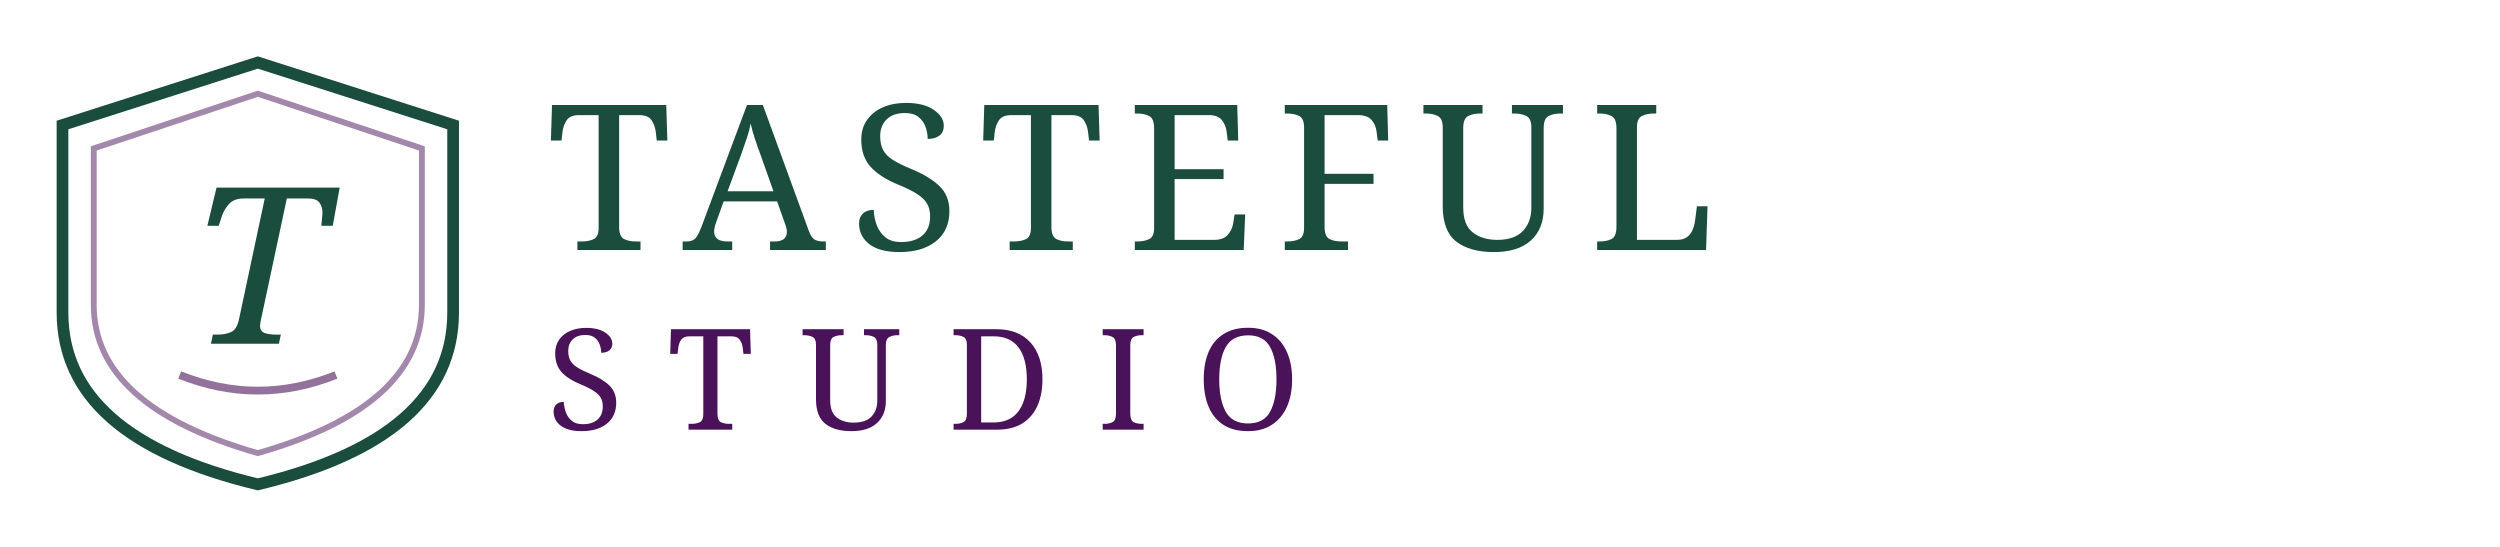
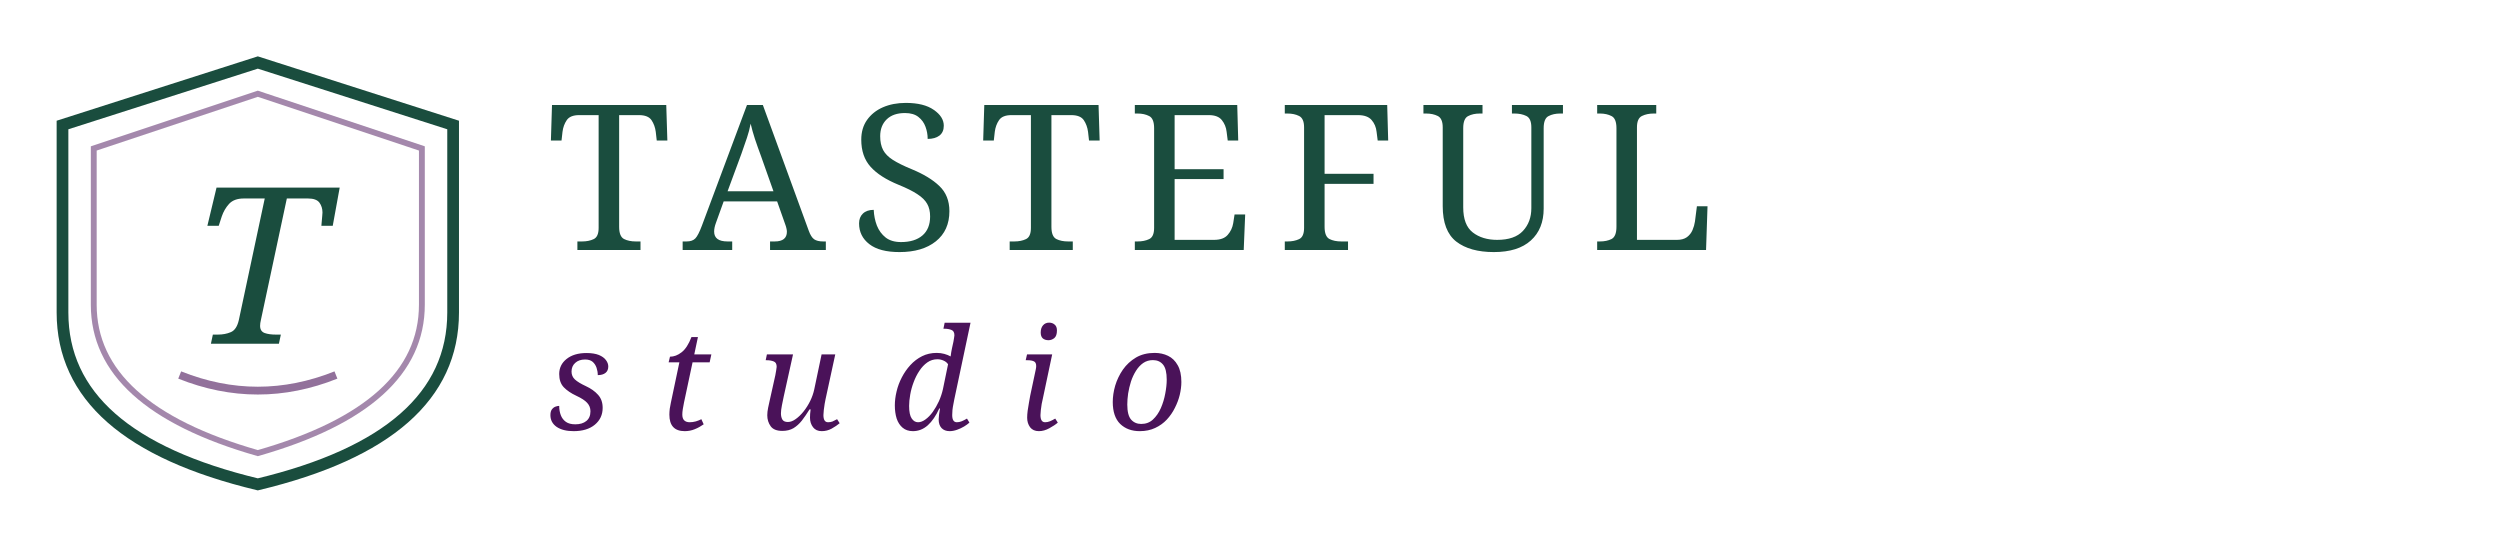
<svg xmlns="http://www.w3.org/2000/svg" viewBox="0 0 320 70" width="320" height="70">
  <g transform="translate(8, 8)">
    <path d="M25 0 L50 8 L50 32 Q50 48 25 54 Q0 48 0 32 L0 8 Z" fill="none" stroke="#1a4d3e" stroke-width="1.5" />
    <path d="M25 4 L46 11 L46 31 Q46 44 25 50 Q4 44 4 31 L4 11 Z" fill="none" stroke="#4a1259" stroke-width="0.75" opacity="0.5" />
    <text x="25" y="36" font-family="Georgia, 'Playfair Display', serif" font-size="28" font-weight="400" fill="#1a4d3e" text-anchor="middle" font-style="italic">T</text>
    <path d="M15 40 Q25 44 35 40" fill="none" stroke="#4a1259" stroke-width="1" opacity="0.6" />
  </g>
  <text x="70" y="32" font-family="Georgia, 'Playfair Display', serif" font-size="26" font-weight="400" fill="#1a4d3e" letter-spacing="3">TASTEFUL</text>
-   <text x="70" y="55" font-family="Georgia, 'Playfair Display', serif" font-size="18" font-weight="400" fill="#4a1259" letter-spacing="6">STUDIO</text>
+   <text x="70" y="55" font-family="Georgia, 'Playfair Display', serif" font-size="18" font-weight="400" fill="#4a1259" letter-spacing="6" font-style="italic">studio</text>
</svg>
